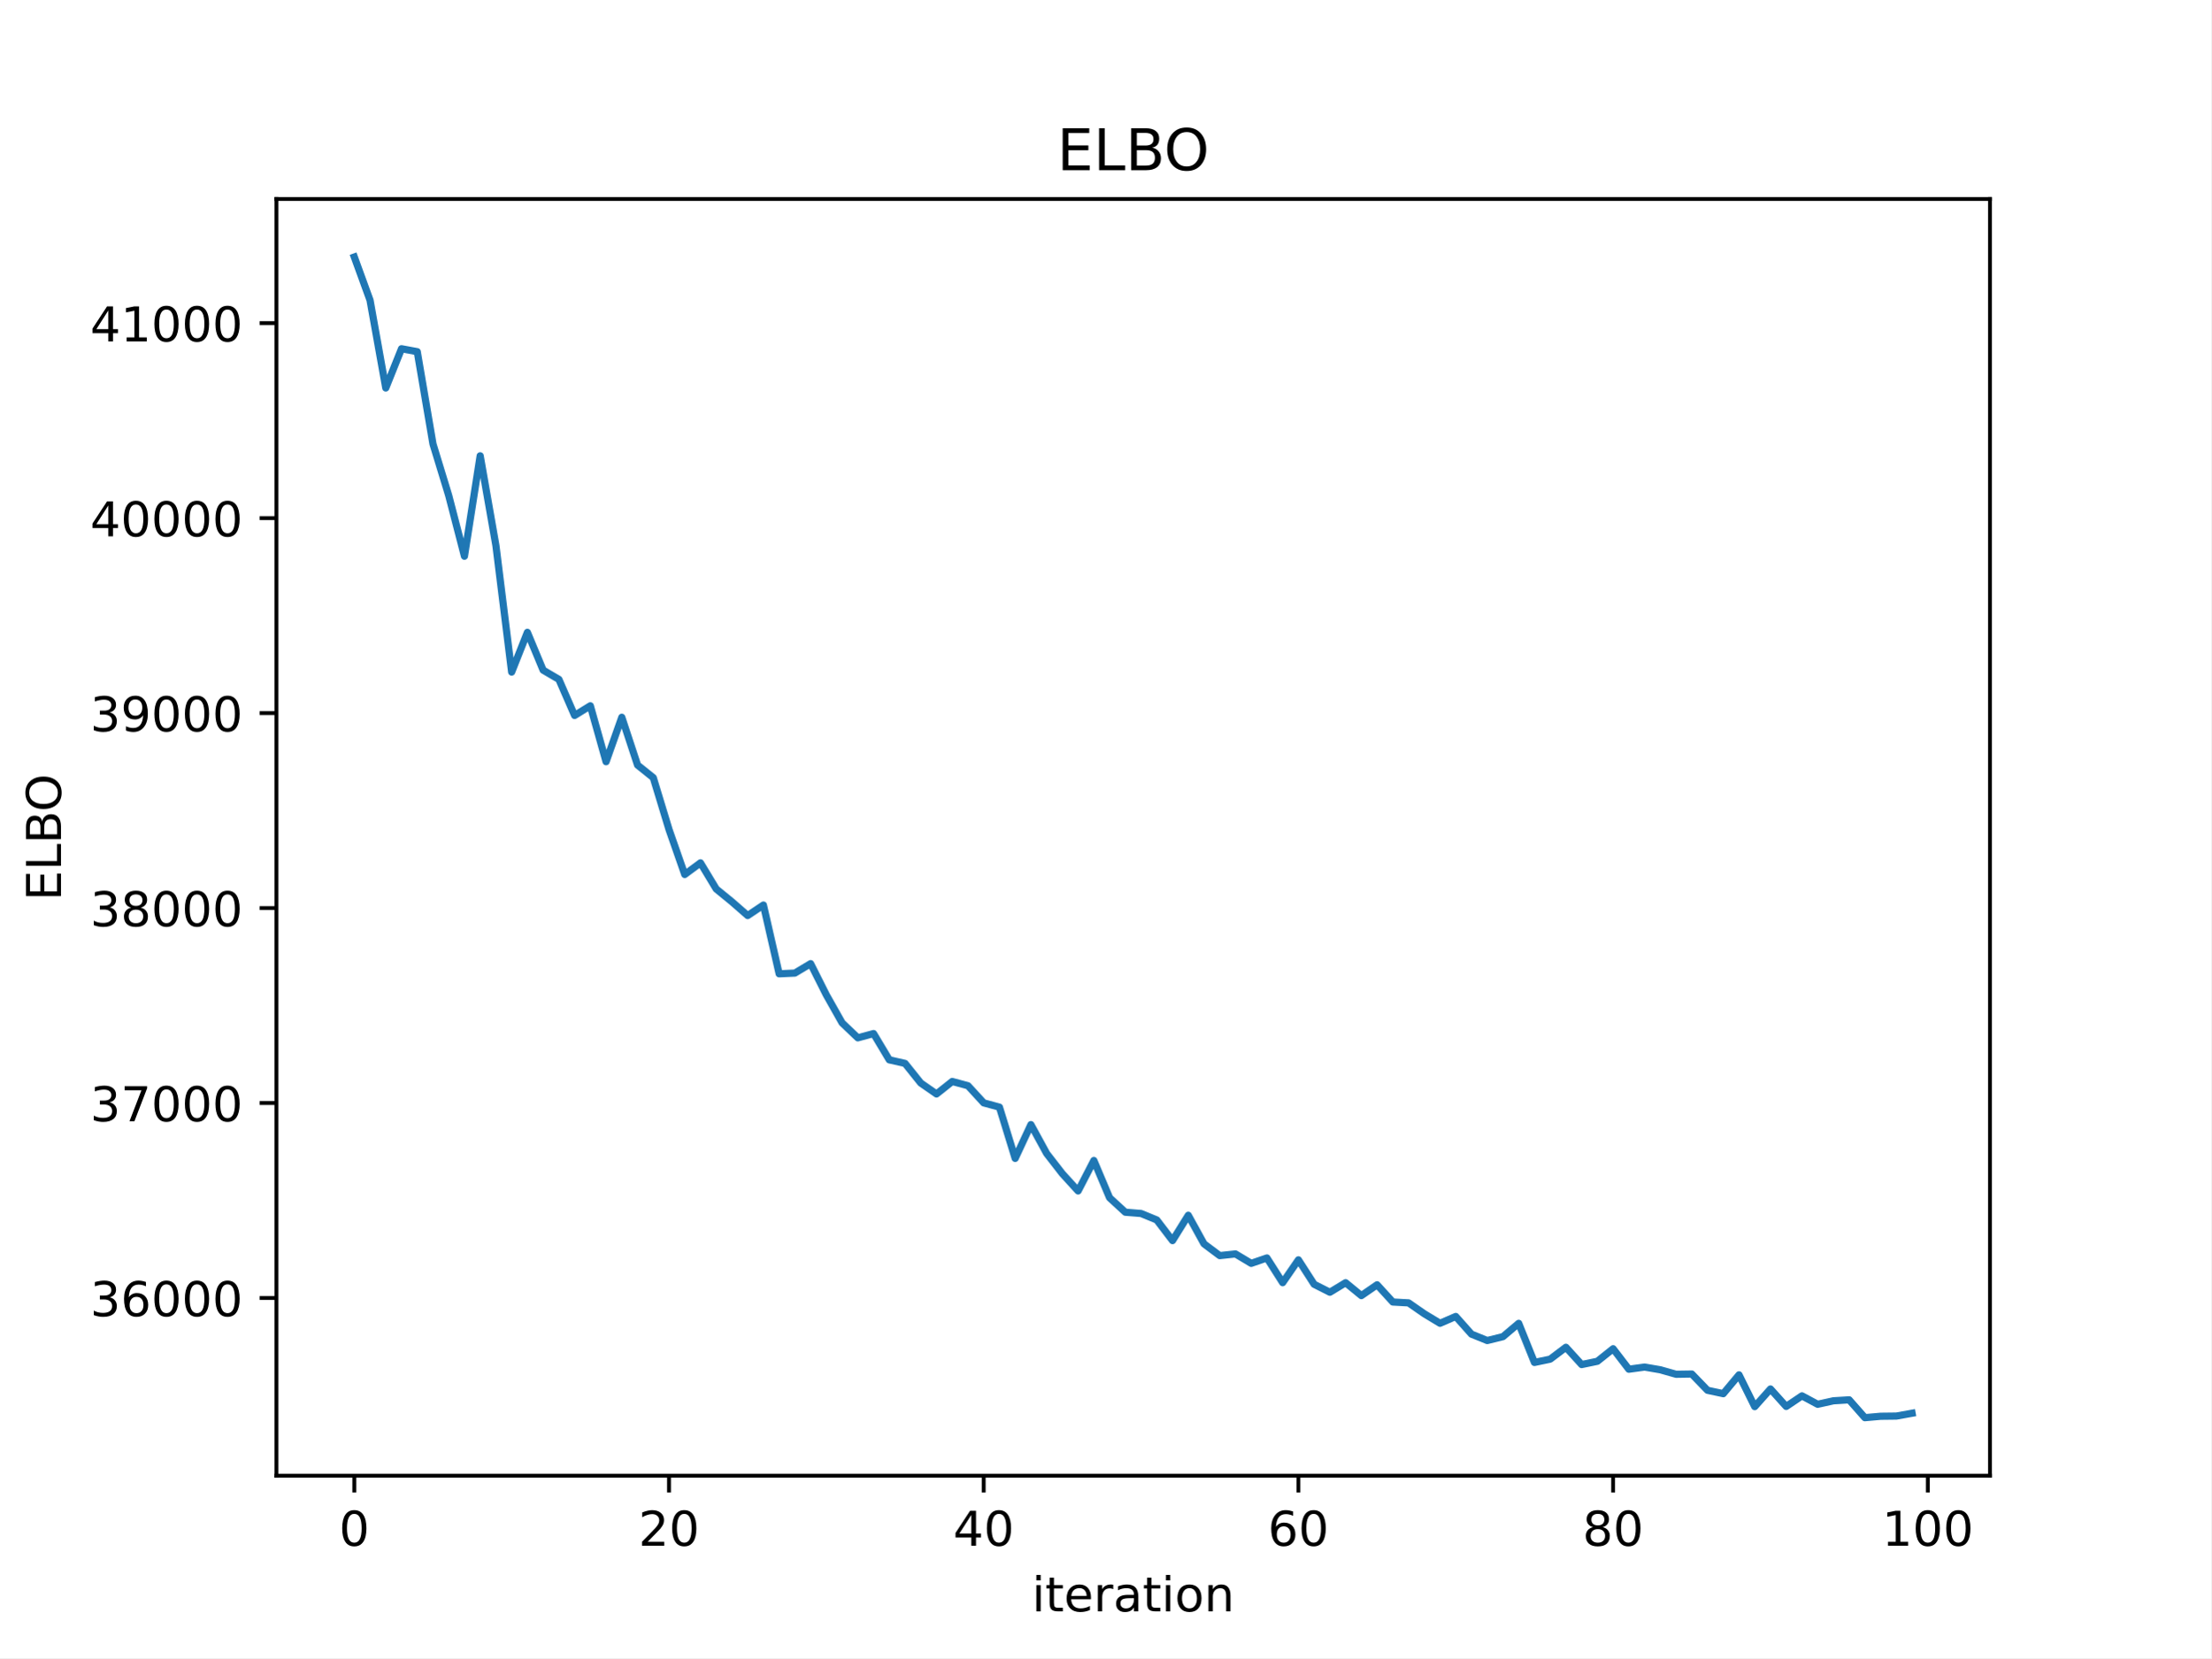
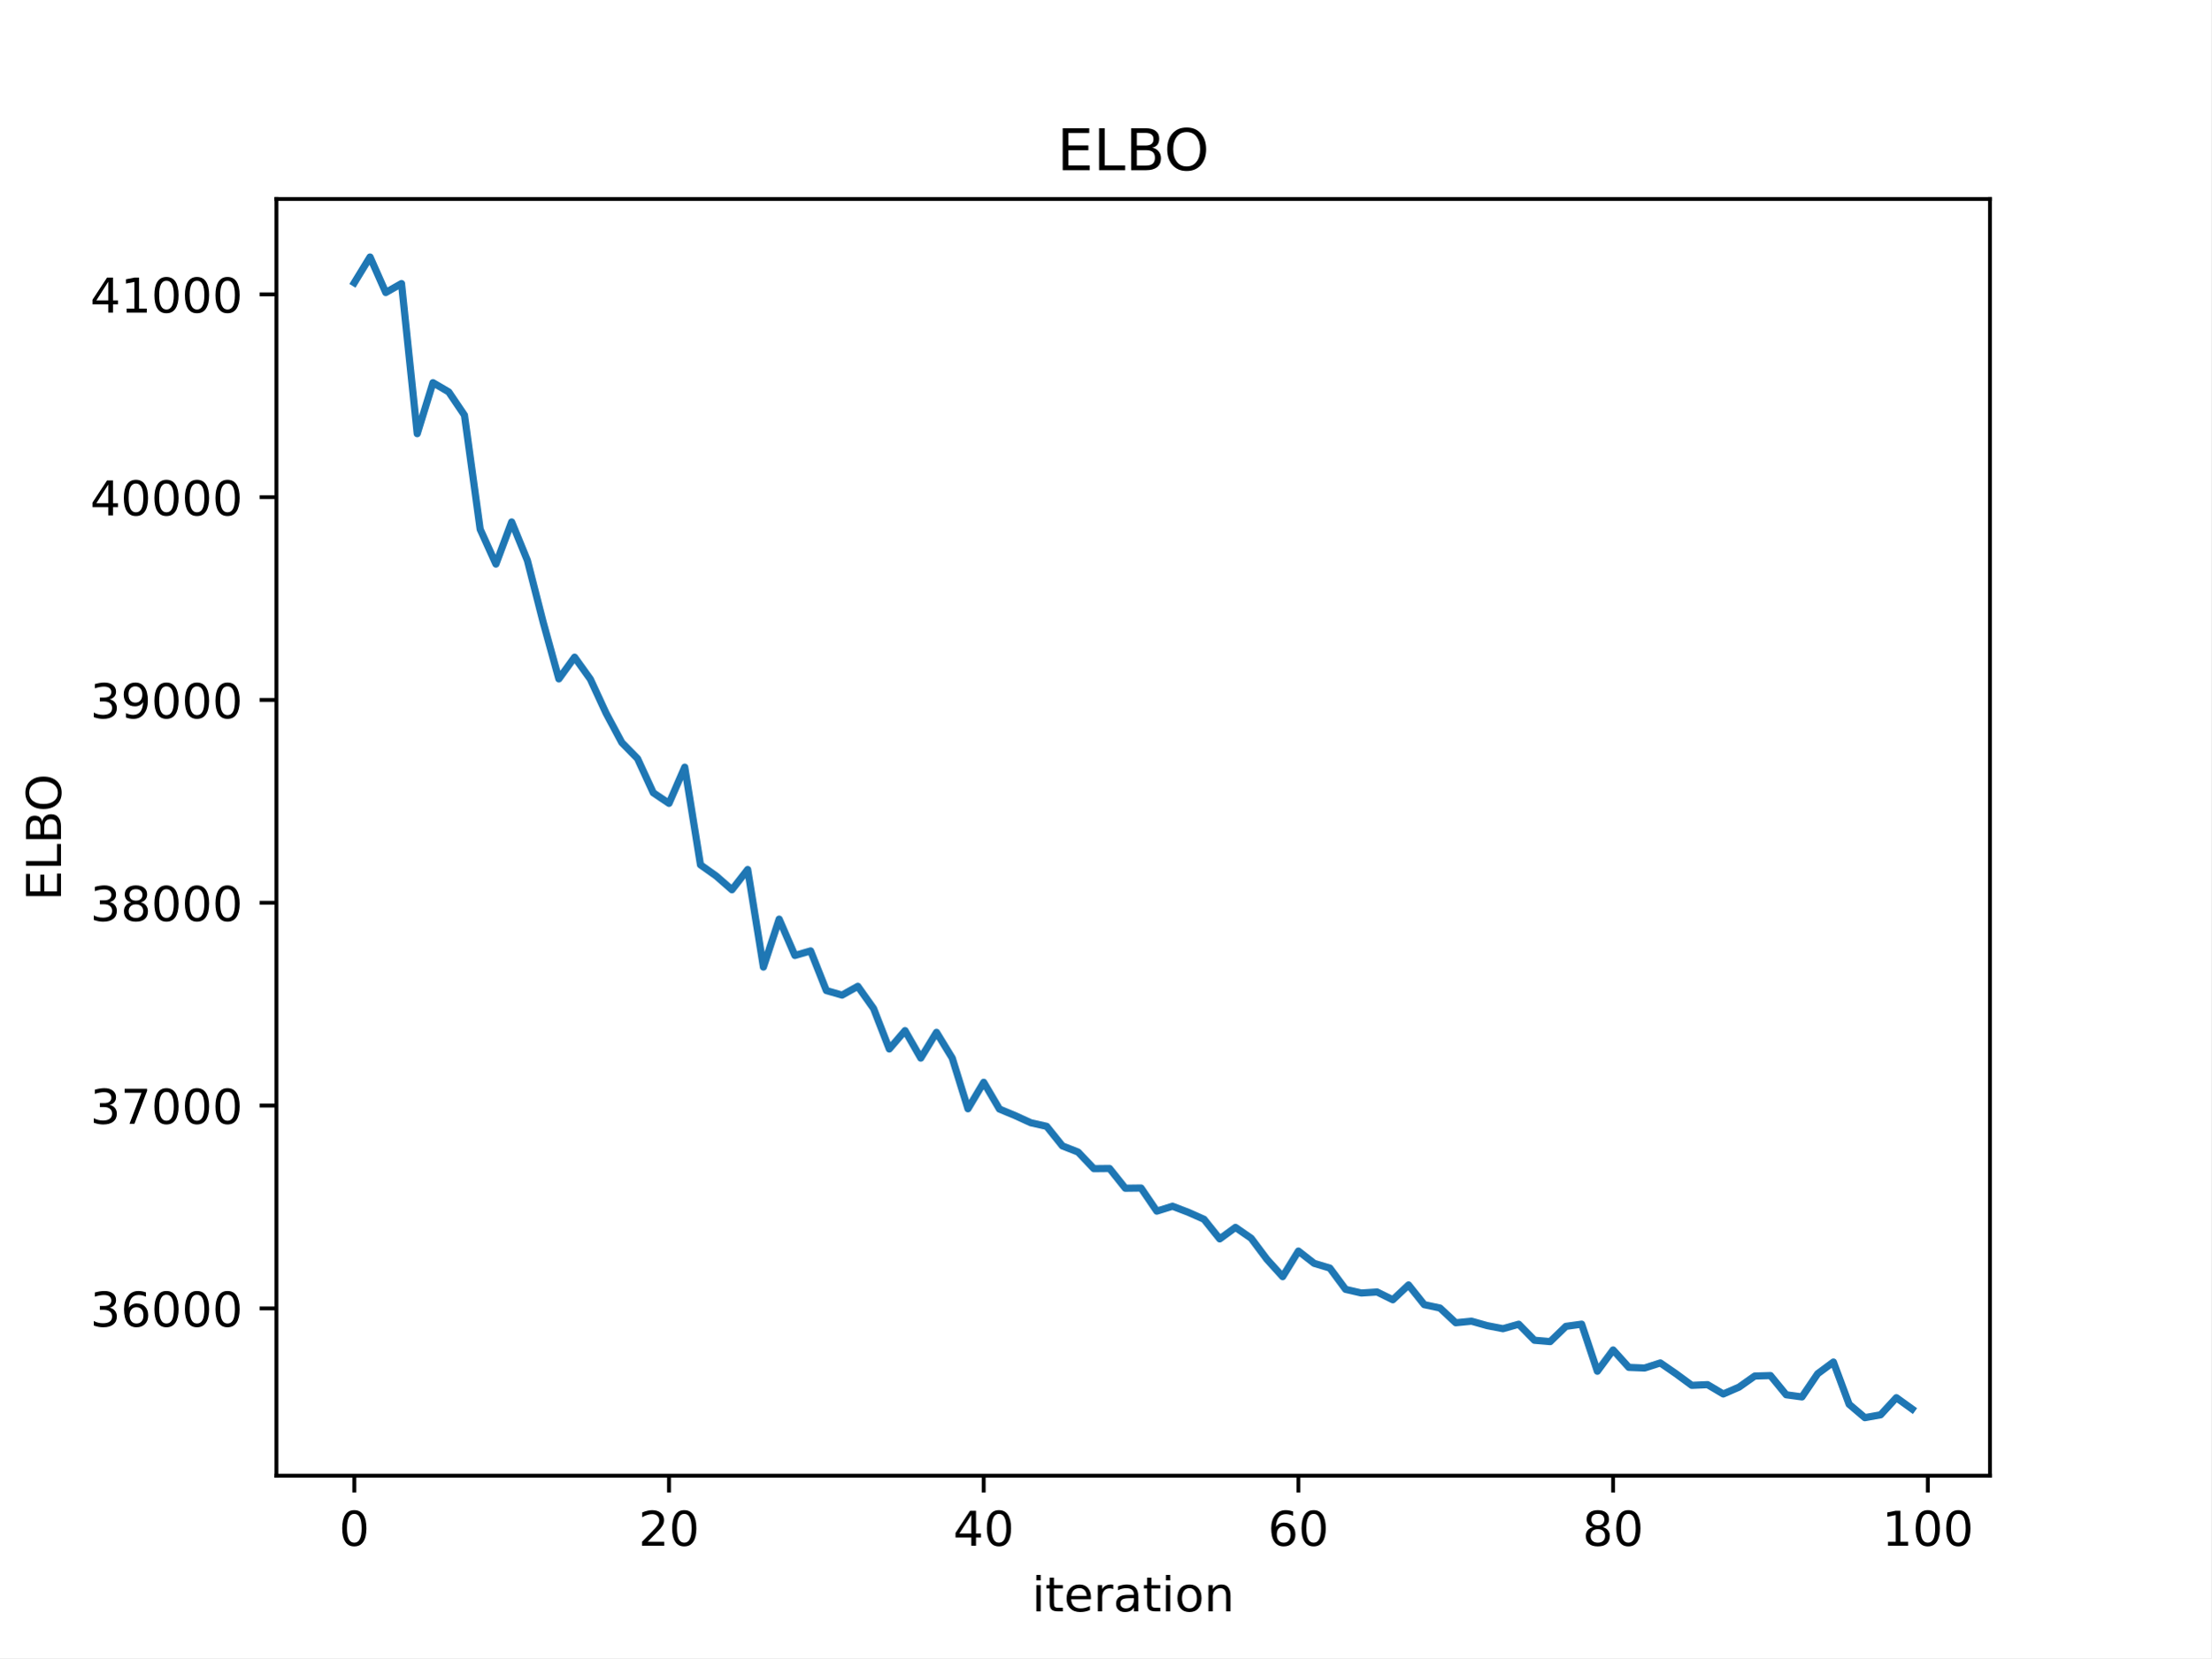
<svg xmlns="http://www.w3.org/2000/svg" xmlns:xlink="http://www.w3.org/1999/xlink" width="460.8pt" height="345.6pt" viewBox="0 0 460.8 345.6" version="1.1">
  <defs>
    <style type="text/css">*{stroke-linejoin: round; stroke-linecap: butt}</style>
  </defs>
  <g id="figure_1">
    <g id="patch_1">
      <path d="M 0 345.6  L 460.8 345.6  L 460.8 0  L 0 0  z " style="fill: #ffffff" />
    </g>
    <g id="axes_1">
      <g id="patch_2">
        <path d="M 57.6 307.584  L 414.72 307.584  L 414.72 41.472  L 57.6 41.472  z " style="fill: #ffffff" />
      </g>
      <g id="matplotlib.axis_1">
        <g id="xtick_1">
          <g id="line2d_1">
            <defs>
-               <path id="mf39495b413" d="M 0 0  L 0 3.5  " style="stroke: #000000; stroke-width: 0.8" />
-             </defs>
-             <g>
-               <use xlink:href="#mf39495b413" x="73.833" y="307.584" style="stroke: #000000; stroke-width: 0.8" />
+               <path id="m3a7b2db51e" d="M 0 0  L 0 3.5  " style="stroke: #000000; stroke-width: 0.8" />
+             </defs>
+             <g>
+               <use xlink:href="#m3a7b2db51e" x="73.833" y="307.584" style="stroke: #000000; stroke-width: 0.8" />
            </g>
          </g>
          <g id="text_1">
            <g transform="translate(70.65148 322.1824) scale(0.1 -0.1)">
              <defs>
                <path id="DejaVuSans-30" d="M 2034 4250  Q 1547 4250 1301 3770  Q 1056 3291 1056 2328  Q 1056 1369 1301 889  Q 1547 409 2034 409  Q 2525 409 2770 889  Q 3016 1369 3016 2328  Q 3016 3291 2770 3770  Q 2525 4250 2034 4250  z M 2034 4750  Q 2819 4750 3233 4129  Q 3647 3509 3647 2328  Q 3647 1150 3233 529  Q 2819 -91 2034 -91  Q 1250 -91 836 529  Q 422 1150 422 2328  Q 422 3509 836 4129  Q 1250 4750 2034 4750  z " transform="scale(0.015625)" />
              </defs>
              <use xlink:href="#DejaVuSans-30" />
            </g>
          </g>
        </g>
        <g id="xtick_2">
          <g id="line2d_2">
            <g>
-               <use xlink:href="#mf39495b413" x="139.42" y="307.584" style="stroke: #000000; stroke-width: 0.8" />
+               <use xlink:href="#m3a7b2db51e" x="139.42" y="307.584" style="stroke: #000000; stroke-width: 0.8" />
            </g>
          </g>
          <g id="text_2">
            <g transform="translate(133.057 322.1824) scale(0.1 -0.1)">
              <defs>
                <path id="DejaVuSans-32" d="M 1228 531  L 3431 531  L 3431 0  L 469 0  L 469 531  Q 828 903 1448 1529  Q 2069 2156 2228 2338  Q 2531 2678 2651 2914  Q 2772 3150 2772 3378  Q 2772 3750 2511 3984  Q 2250 4219 1831 4219  Q 1534 4219 1204 4116  Q 875 4013 500 3803  L 500 4441  Q 881 4594 1212 4672  Q 1544 4750 1819 4750  Q 2544 4750 2975 4387  Q 3406 4025 3406 3419  Q 3406 3131 3298 2873  Q 3191 2616 2906 2266  Q 2828 2175 2409 1742  Q 1991 1309 1228 531  z " transform="scale(0.015625)" />
              </defs>
              <use xlink:href="#DejaVuSans-32" />
              <use xlink:href="#DejaVuSans-30" transform="translate(63.62305 0)" />
            </g>
          </g>
        </g>
        <g id="xtick_3">
          <g id="line2d_3">
            <g>
-               <use xlink:href="#mf39495b413" x="205.006" y="307.584" style="stroke: #000000; stroke-width: 0.8" />
+               <use xlink:href="#m3a7b2db51e" x="205.006" y="307.584" style="stroke: #000000; stroke-width: 0.8" />
            </g>
          </g>
          <g id="text_3">
            <g transform="translate(198.6438 322.1824) scale(0.1 -0.1)">
              <defs>
                <path id="DejaVuSans-34" d="M 2419 4116  L 825 1625  L 2419 1625  L 2419 4116  z M 2253 4666  L 3047 4666  L 3047 1625  L 3713 1625  L 3713 1100  L 3047 1100  L 3047 0  L 2419 0  L 2419 1100  L 313 1100  L 313 1709  L 2253 4666  z " transform="scale(0.015625)" />
              </defs>
              <use xlink:href="#DejaVuSans-34" />
              <use xlink:href="#DejaVuSans-30" transform="translate(63.62305 0)" />
            </g>
          </g>
        </g>
        <g id="xtick_4">
          <g id="line2d_4">
            <g>
-               <use xlink:href="#mf39495b413" x="270.593" y="307.584" style="stroke: #000000; stroke-width: 0.8" />
+               <use xlink:href="#m3a7b2db51e" x="270.593" y="307.584" style="stroke: #000000; stroke-width: 0.8" />
            </g>
          </g>
          <g id="text_4">
            <g transform="translate(264.2306 322.1824) scale(0.1 -0.1)">
              <defs>
                <path id="DejaVuSans-36" d="M 2113 2584  Q 1688 2584 1439 2293  Q 1191 2003 1191 1497  Q 1191 994 1439 701  Q 1688 409 2113 409  Q 2538 409 2786 701  Q 3034 994 3034 1497  Q 3034 2003 2786 2293  Q 2538 2584 2113 2584  z M 3366 4563  L 3366 3988  Q 3128 4100 2886 4159  Q 2644 4219 2406 4219  Q 1781 4219 1451 3797  Q 1122 3375 1075 2522  Q 1259 2794 1537 2939  Q 1816 3084 2150 3084  Q 2853 3084 3261 2657  Q 3669 2231 3669 1497  Q 3669 778 3244 343  Q 2819 -91 2113 -91  Q 1303 -91 875 529  Q 447 1150 447 2328  Q 447 3434 972 4092  Q 1497 4750 2381 4750  Q 2619 4750 2861 4703  Q 3103 4656 3366 4563  z " transform="scale(0.015625)" />
              </defs>
              <use xlink:href="#DejaVuSans-36" />
              <use xlink:href="#DejaVuSans-30" transform="translate(63.62305 0)" />
            </g>
          </g>
        </g>
        <g id="xtick_5">
          <g id="line2d_5">
            <g>
-               <use xlink:href="#mf39495b413" x="336.18" y="307.584" style="stroke: #000000; stroke-width: 0.8" />
+               <use xlink:href="#m3a7b2db51e" x="336.18" y="307.584" style="stroke: #000000; stroke-width: 0.8" />
            </g>
          </g>
          <g id="text_5">
            <g transform="translate(329.8173 322.1824) scale(0.1 -0.1)">
              <defs>
                <path id="DejaVuSans-38" d="M 2034 2216  Q 1584 2216 1326 1975  Q 1069 1734 1069 1313  Q 1069 891 1326 650  Q 1584 409 2034 409  Q 2484 409 2743 651  Q 3003 894 3003 1313  Q 3003 1734 2745 1975  Q 2488 2216 2034 2216  z M 1403 2484  Q 997 2584 770 2862  Q 544 3141 544 3541  Q 544 4100 942 4425  Q 1341 4750 2034 4750  Q 2731 4750 3128 4425  Q 3525 4100 3525 3541  Q 3525 3141 3298 2862  Q 3072 2584 2669 2484  Q 3125 2378 3379 2068  Q 3634 1759 3634 1313  Q 3634 634 3220 271  Q 2806 -91 2034 -91  Q 1263 -91 848 271  Q 434 634 434 1313  Q 434 1759 690 2068  Q 947 2378 1403 2484  z M 1172 3481  Q 1172 3119 1398 2916  Q 1625 2713 2034 2713  Q 2441 2713 2670 2916  Q 2900 3119 2900 3481  Q 2900 3844 2670 4047  Q 2441 4250 2034 4250  Q 1625 4250 1398 4047  Q 1172 3844 1172 3481  z " transform="scale(0.015625)" />
              </defs>
              <use xlink:href="#DejaVuSans-38" />
              <use xlink:href="#DejaVuSans-30" transform="translate(63.62305 0)" />
            </g>
          </g>
        </g>
        <g id="xtick_6">
          <g id="line2d_6">
            <g>
-               <use xlink:href="#mf39495b413" x="401.767" y="307.584" style="stroke: #000000; stroke-width: 0.8" />
+               <use xlink:href="#m3a7b2db51e" x="401.767" y="307.584" style="stroke: #000000; stroke-width: 0.8" />
            </g>
          </g>
          <g id="text_6">
            <g transform="translate(392.2229 322.1824) scale(0.1 -0.1)">
              <defs>
                <path id="DejaVuSans-31" d="M 794 531  L 1825 531  L 1825 4091  L 703 3866  L 703 4441  L 1819 4666  L 2450 4666  L 2450 531  L 3481 531  L 3481 0  L 794 0  L 794 531  z " transform="scale(0.015625)" />
              </defs>
              <use xlink:href="#DejaVuSans-31" />
              <use xlink:href="#DejaVuSans-30" transform="translate(63.62305 0)" />
              <use xlink:href="#DejaVuSans-30" transform="translate(127.2461 0)" />
            </g>
          </g>
        </g>
        <g id="text_7">
          <g transform="translate(215.0373 335.8606) scale(0.1 -0.1)">
            <defs>
              <path id="DejaVuSans-69" d="M 603 3500  L 1178 3500  L 1178 0  L 603 0  L 603 3500  z M 603 4863  L 1178 4863  L 1178 4134  L 603 4134  L 603 4863  z " transform="scale(0.015625)" />
              <path id="DejaVuSans-74" d="M 1172 4494  L 1172 3500  L 2356 3500  L 2356 3053  L 1172 3053  L 1172 1153  Q 1172 725 1289 603  Q 1406 481 1766 481  L 2356 481  L 2356 0  L 1766 0  Q 1100 0 847 248  Q 594 497 594 1153  L 594 3053  L 172 3053  L 172 3500  L 594 3500  L 594 4494  L 1172 4494  z " transform="scale(0.015625)" />
              <path id="DejaVuSans-65" d="M 3597 1894  L 3597 1613  L 953 1613  Q 991 1019 1311 708  Q 1631 397 2203 397  Q 2534 397 2845 478  Q 3156 559 3463 722  L 3463 178  Q 3153 47 2828 -22  Q 2503 -91 2169 -91  Q 1331 -91 842 396  Q 353 884 353 1716  Q 353 2575 817 3079  Q 1281 3584 2069 3584  Q 2775 3584 3186 3129  Q 3597 2675 3597 1894  z M 3022 2063  Q 3016 2534 2758 2815  Q 2500 3097 2075 3097  Q 1594 3097 1305 2825  Q 1016 2553 972 2059  L 3022 2063  z " transform="scale(0.015625)" />
              <path id="DejaVuSans-72" d="M 2631 2963  Q 2534 3019 2420 3045  Q 2306 3072 2169 3072  Q 1681 3072 1420 2755  Q 1159 2438 1159 1844  L 1159 0  L 581 0  L 581 3500  L 1159 3500  L 1159 2956  Q 1341 3275 1631 3429  Q 1922 3584 2338 3584  Q 2397 3584 2469 3576  Q 2541 3569 2628 3553  L 2631 2963  z " transform="scale(0.015625)" />
              <path id="DejaVuSans-61" d="M 2194 1759  Q 1497 1759 1228 1600  Q 959 1441 959 1056  Q 959 750 1161 570  Q 1363 391 1709 391  Q 2188 391 2477 730  Q 2766 1069 2766 1631  L 2766 1759  L 2194 1759  z M 3341 1997  L 3341 0  L 2766 0  L 2766 531  Q 2569 213 2275 61  Q 1981 -91 1556 -91  Q 1019 -91 701 211  Q 384 513 384 1019  Q 384 1609 779 1909  Q 1175 2209 1959 2209  L 2766 2209  L 2766 2266  Q 2766 2663 2505 2880  Q 2244 3097 1772 3097  Q 1472 3097 1187 3025  Q 903 2953 641 2809  L 641 3341  Q 956 3463 1253 3523  Q 1550 3584 1831 3584  Q 2591 3584 2966 3190  Q 3341 2797 3341 1997  z " transform="scale(0.015625)" />
              <path id="DejaVuSans-6f" d="M 1959 3097  Q 1497 3097 1228 2736  Q 959 2375 959 1747  Q 959 1119 1226 758  Q 1494 397 1959 397  Q 2419 397 2687 759  Q 2956 1122 2956 1747  Q 2956 2369 2687 2733  Q 2419 3097 1959 3097  z M 1959 3584  Q 2709 3584 3137 3096  Q 3566 2609 3566 1747  Q 3566 888 3137 398  Q 2709 -91 1959 -91  Q 1206 -91 779 398  Q 353 888 353 1747  Q 353 2609 779 3096  Q 1206 3584 1959 3584  z " transform="scale(0.015625)" />
              <path id="DejaVuSans-6e" d="M 3513 2113  L 3513 0  L 2938 0  L 2938 2094  Q 2938 2591 2744 2837  Q 2550 3084 2163 3084  Q 1697 3084 1428 2787  Q 1159 2491 1159 1978  L 1159 0  L 581 0  L 581 3500  L 1159 3500  L 1159 2956  Q 1366 3272 1645 3428  Q 1925 3584 2291 3584  Q 2894 3584 3203 3211  Q 3513 2838 3513 2113  z " transform="scale(0.015625)" />
            </defs>
            <use xlink:href="#DejaVuSans-69" />
            <use xlink:href="#DejaVuSans-74" transform="translate(27.7832 0)" />
            <use xlink:href="#DejaVuSans-65" transform="translate(66.99219 0)" />
            <use xlink:href="#DejaVuSans-72" transform="translate(128.5156 0)" />
            <use xlink:href="#DejaVuSans-61" transform="translate(169.6289 0)" />
            <use xlink:href="#DejaVuSans-74" transform="translate(230.9082 0)" />
            <use xlink:href="#DejaVuSans-69" transform="translate(270.1172 0)" />
            <use xlink:href="#DejaVuSans-6f" transform="translate(297.9004 0)" />
            <use xlink:href="#DejaVuSans-6e" transform="translate(359.082 0)" />
          </g>
        </g>
      </g>
      <g id="matplotlib.axis_2">
        <g id="ytick_1">
          <g id="line2d_7">
            <defs>
-               <path id="m2254ba3e0c" d="M 0 0  L -3.5 0  " style="stroke: #000000; stroke-width: 0.8" />
-             </defs>
-             <g>
-               <use xlink:href="#m2254ba3e0c" x="57.6" y="270.541" style="stroke: #000000; stroke-width: 0.8" />
+               <path id="m670ace8c9c" d="M 0 0  L -3.5 0  " style="stroke: #000000; stroke-width: 0.8" />
+             </defs>
+             <g>
+               <use xlink:href="#m670ace8c9c" x="57.6" y="272.709" style="stroke: #000000; stroke-width: 0.8" />
            </g>
          </g>
          <g id="text_8">
-             <g transform="translate(18.7875 274.3403) scale(0.1 -0.1)">
+             <g transform="translate(18.7875 276.5078) scale(0.1 -0.1)">
              <defs>
                <path id="DejaVuSans-33" d="M 2597 2516  Q 3050 2419 3304 2112  Q 3559 1806 3559 1356  Q 3559 666 3084 287  Q 2609 -91 1734 -91  Q 1441 -91 1130 -33  Q 819 25 488 141  L 488 750  Q 750 597 1062 519  Q 1375 441 1716 441  Q 2309 441 2620 675  Q 2931 909 2931 1356  Q 2931 1769 2642 2001  Q 2353 2234 1838 2234  L 1294 2234  L 1294 2753  L 1863 2753  Q 2328 2753 2575 2939  Q 2822 3125 2822 3475  Q 2822 3834 2567 4026  Q 2313 4219 1838 4219  Q 1578 4219 1281 4162  Q 984 4106 628 3988  L 628 4550  Q 988 4650 1302 4700  Q 1616 4750 1894 4750  Q 2613 4750 3031 4423  Q 3450 4097 3450 3541  Q 3450 3153 3228 2886  Q 3006 2619 2597 2516  z " transform="scale(0.015625)" />
              </defs>
              <use xlink:href="#DejaVuSans-33" />
              <use xlink:href="#DejaVuSans-36" transform="translate(63.62305 0)" />
              <use xlink:href="#DejaVuSans-30" transform="translate(127.2461 0)" />
              <use xlink:href="#DejaVuSans-30" transform="translate(190.8691 0)" />
              <use xlink:href="#DejaVuSans-30" transform="translate(254.4922 0)" />
            </g>
          </g>
        </g>
        <g id="ytick_2">
          <g id="line2d_8">
            <g>
-               <use xlink:href="#m2254ba3e0c" x="57.6" y="229.903" style="stroke: #000000; stroke-width: 0.8" />
+               <use xlink:href="#m670ace8c9c" x="57.6" y="230.437" style="stroke: #000000; stroke-width: 0.8" />
            </g>
          </g>
          <g id="text_9">
-             <g transform="translate(18.7875 233.702) scale(0.1 -0.1)">
+             <g transform="translate(18.7875 234.2358) scale(0.1 -0.1)">
              <defs>
                <path id="DejaVuSans-37" d="M 525 4666  L 3525 4666  L 3525 4397  L 1831 0  L 1172 0  L 2766 4134  L 525 4134  L 525 4666  z " transform="scale(0.015625)" />
              </defs>
              <use xlink:href="#DejaVuSans-33" />
              <use xlink:href="#DejaVuSans-37" transform="translate(63.62305 0)" />
              <use xlink:href="#DejaVuSans-30" transform="translate(127.2461 0)" />
              <use xlink:href="#DejaVuSans-30" transform="translate(190.8691 0)" />
              <use xlink:href="#DejaVuSans-30" transform="translate(254.4922 0)" />
            </g>
          </g>
        </g>
        <g id="ytick_3">
          <g id="line2d_9">
            <g>
-               <use xlink:href="#m2254ba3e0c" x="57.6" y="189.264" style="stroke: #000000; stroke-width: 0.8" />
+               <use xlink:href="#m670ace8c9c" x="57.6" y="188.164" style="stroke: #000000; stroke-width: 0.8" />
            </g>
          </g>
          <g id="text_10">
-             <g transform="translate(18.7875 193.0636) scale(0.1 -0.1)">
+             <g transform="translate(18.7875 191.9637) scale(0.1 -0.1)">
              <use xlink:href="#DejaVuSans-33" />
              <use xlink:href="#DejaVuSans-38" transform="translate(63.62305 0)" />
              <use xlink:href="#DejaVuSans-30" transform="translate(127.2461 0)" />
              <use xlink:href="#DejaVuSans-30" transform="translate(190.8691 0)" />
              <use xlink:href="#DejaVuSans-30" transform="translate(254.4922 0)" />
            </g>
          </g>
        </g>
        <g id="ytick_4">
          <g id="line2d_10">
            <g>
-               <use xlink:href="#m2254ba3e0c" x="57.6" y="148.626" style="stroke: #000000; stroke-width: 0.8" />
+               <use xlink:href="#m670ace8c9c" x="57.6" y="145.892" style="stroke: #000000; stroke-width: 0.8" />
            </g>
          </g>
          <g id="text_11">
-             <g transform="translate(18.7875 152.4253) scale(0.1 -0.1)">
+             <g transform="translate(18.7875 149.6916) scale(0.1 -0.1)">
              <defs>
                <path id="DejaVuSans-39" d="M 703 97  L 703 672  Q 941 559 1184 500  Q 1428 441 1663 441  Q 2288 441 2617 861  Q 2947 1281 2994 2138  Q 2813 1869 2534 1725  Q 2256 1581 1919 1581  Q 1219 1581 811 2004  Q 403 2428 403 3163  Q 403 3881 828 4315  Q 1253 4750 1959 4750  Q 2769 4750 3195 4129  Q 3622 3509 3622 2328  Q 3622 1225 3098 567  Q 2575 -91 1691 -91  Q 1453 -91 1209 -44  Q 966 3 703 97  z M 1959 2075  Q 2384 2075 2632 2365  Q 2881 2656 2881 3163  Q 2881 3666 2632 3958  Q 2384 4250 1959 4250  Q 1534 4250 1286 3958  Q 1038 3666 1038 3163  Q 1038 2656 1286 2365  Q 1534 2075 1959 2075  z " transform="scale(0.015625)" />
              </defs>
              <use xlink:href="#DejaVuSans-33" />
              <use xlink:href="#DejaVuSans-39" transform="translate(63.62305 0)" />
              <use xlink:href="#DejaVuSans-30" transform="translate(127.2461 0)" />
              <use xlink:href="#DejaVuSans-30" transform="translate(190.8691 0)" />
              <use xlink:href="#DejaVuSans-30" transform="translate(254.4922 0)" />
            </g>
          </g>
        </g>
        <g id="ytick_5">
          <g id="line2d_11">
            <g>
-               <use xlink:href="#m2254ba3e0c" x="57.6" y="107.988" style="stroke: #000000; stroke-width: 0.8" />
+               <use xlink:href="#m670ace8c9c" x="57.6" y="103.62" style="stroke: #000000; stroke-width: 0.8" />
            </g>
          </g>
          <g id="text_12">
-             <g transform="translate(18.7875 111.7869) scale(0.1 -0.1)">
+             <g transform="translate(18.7875 107.4195) scale(0.1 -0.1)">
              <use xlink:href="#DejaVuSans-34" />
              <use xlink:href="#DejaVuSans-30" transform="translate(63.62305 0)" />
              <use xlink:href="#DejaVuSans-30" transform="translate(127.2461 0)" />
              <use xlink:href="#DejaVuSans-30" transform="translate(190.8691 0)" />
              <use xlink:href="#DejaVuSans-30" transform="translate(254.4922 0)" />
            </g>
          </g>
        </g>
        <g id="ytick_6">
          <g id="line2d_12">
            <g>
-               <use xlink:href="#m2254ba3e0c" x="57.6" y="67.349" style="stroke: #000000; stroke-width: 0.8" />
+               <use xlink:href="#m670ace8c9c" x="57.6" y="61.348" style="stroke: #000000; stroke-width: 0.8" />
            </g>
          </g>
          <g id="text_13">
-             <g transform="translate(18.7875 71.14854) scale(0.1 -0.1)">
+             <g transform="translate(18.7875 65.14743) scale(0.1 -0.1)">
              <use xlink:href="#DejaVuSans-34" />
              <use xlink:href="#DejaVuSans-31" transform="translate(63.62305 0)" />
              <use xlink:href="#DejaVuSans-30" transform="translate(127.2461 0)" />
              <use xlink:href="#DejaVuSans-30" transform="translate(190.8691 0)" />
              <use xlink:href="#DejaVuSans-30" transform="translate(254.4922 0)" />
            </g>
          </g>
        </g>
        <g id="text_14">
          <g transform="translate(12.70781 187.7522) rotate(-90) scale(0.1 -0.1)">
            <defs>
              <path id="DejaVuSans-45" d="M 628 4666  L 3578 4666  L 3578 4134  L 1259 4134  L 1259 2753  L 3481 2753  L 3481 2222  L 1259 2222  L 1259 531  L 3634 531  L 3634 0  L 628 0  L 628 4666  z " transform="scale(0.015625)" />
              <path id="DejaVuSans-4c" d="M 628 4666  L 1259 4666  L 1259 531  L 3531 531  L 3531 0  L 628 0  L 628 4666  z " transform="scale(0.015625)" />
              <path id="DejaVuSans-42" d="M 1259 2228  L 1259 519  L 2272 519  Q 2781 519 3026 730  Q 3272 941 3272 1375  Q 3272 1813 3026 2020  Q 2781 2228 2272 2228  L 1259 2228  z M 1259 4147  L 1259 2741  L 2194 2741  Q 2656 2741 2882 2914  Q 3109 3088 3109 3444  Q 3109 3797 2882 3972  Q 2656 4147 2194 4147  L 1259 4147  z M 628 4666  L 2241 4666  Q 2963 4666 3353 4366  Q 3744 4066 3744 3513  Q 3744 3084 3544 2831  Q 3344 2578 2956 2516  Q 3422 2416 3680 2098  Q 3938 1781 3938 1306  Q 3938 681 3513 340  Q 3088 0 2303 0  L 628 0  L 628 4666  z " transform="scale(0.015625)" />
              <path id="DejaVuSans-4f" d="M 2522 4238  Q 1834 4238 1429 3725  Q 1025 3213 1025 2328  Q 1025 1447 1429 934  Q 1834 422 2522 422  Q 3209 422 3611 934  Q 4013 1447 4013 2328  Q 4013 3213 3611 3725  Q 3209 4238 2522 4238  z M 2522 4750  Q 3503 4750 4090 4092  Q 4678 3434 4678 2328  Q 4678 1225 4090 567  Q 3503 -91 2522 -91  Q 1538 -91 948 565  Q 359 1222 359 2328  Q 359 3434 948 4092  Q 1538 4750 2522 4750  z " transform="scale(0.015625)" />
            </defs>
            <use xlink:href="#DejaVuSans-45" />
            <use xlink:href="#DejaVuSans-4c" transform="translate(63.18359 0)" />
            <use xlink:href="#DejaVuSans-42" transform="translate(118.8965 0)" />
            <use xlink:href="#DejaVuSans-4f" transform="translate(185.75 0)" />
          </g>
        </g>
      </g>
      <g id="line2d_13">
-         <path d="M 73.833 53.568  L 77.112 62.579  L 80.391 80.865  L 83.671 72.685  L 86.95 73.293  L 90.229 92.538  L 93.509 103.285  L 96.788 115.929  L 100.067 95.003  L 103.347 113.716  L 106.626 140.079  L 109.905 131.8  L 113.185 139.676  L 116.464 141.596  L 119.743 149.123  L 123.023 147.11  L 126.302 158.766  L 129.581 149.503  L 132.861 159.457  L 136.14 162.09  L 139.42 172.897  L 142.699 182.271  L 145.978 179.845  L 149.258 185.285  L 152.537 187.963  L 155.816 190.831  L 159.096 188.638  L 162.375 202.97  L 165.654 202.819  L 168.934 200.856  L 172.213 207.381  L 175.492 213.195  L 178.772 216.32  L 182.051 215.427  L 185.33 220.909  L 188.61 221.645  L 191.889 225.74  L 195.168 228.019  L 198.448 225.417  L 201.727 226.3  L 205.006 229.874  L 208.286 230.767  L 211.565 241.449  L 214.844 234.405  L 218.124 240.415  L 221.403 244.639  L 224.682 248.234  L 227.962 241.885  L 231.241 249.656  L 234.52 252.667  L 237.8 252.931  L 241.079 254.28  L 244.358 258.581  L 247.638 253.3  L 250.917 259.258  L 254.196 261.711  L 257.476 261.359  L 260.755 263.325  L 264.034 262.197  L 267.314 267.354  L 270.593 262.592  L 273.872 267.687  L 277.152 269.349  L 280.431 267.358  L 283.71 270.047  L 286.99 267.788  L 290.269 271.381  L 293.548 271.56  L 296.828 273.833  L 300.107 275.818  L 303.386 274.392  L 306.666 278.084  L 309.945 279.411  L 313.224 278.601  L 316.504 275.827  L 319.783 283.979  L 323.062 283.292  L 326.342 280.815  L 329.621 284.419  L 332.9 283.736  L 336.18 281.122  L 339.459 285.391  L 342.739 284.942  L 346.018 285.509  L 349.297 286.444  L 352.577 286.394  L 355.856 289.784  L 359.135 290.487  L 362.415 286.565  L 365.694 293.188  L 368.973 289.506  L 372.253 293.151  L 375.532 290.942  L 378.811 292.701  L 382.091 291.969  L 385.37 291.77  L 388.649 295.488  L 391.929 295.194  L 395.208 295.156  L 398.487 294.562  " clip-path="url(#p02aa64cf4b)" style="fill: none; stroke: #1f77b4; stroke-width: 1.5; stroke-linecap: square" />
+         <path d="M 73.833 58.933  L 77.112 53.568  L 80.391 60.968  L 83.671 59.098  L 86.95 90.391  L 90.229 79.76  L 93.509 81.683  L 96.788 86.532  L 100.067 110.317  L 103.347 117.569  L 106.626 108.789  L 109.905 116.815  L 113.185 129.65  L 116.464 141.504  L 119.743 136.975  L 123.023 141.553  L 126.302 148.646  L 129.581 154.769  L 132.861 158.112  L 136.14 165.239  L 139.42 167.446  L 142.699 159.902  L 145.978 180.257  L 149.258 182.588  L 152.537 185.455  L 155.816 181.236  L 159.096 201.569  L 162.375 191.577  L 165.654 199.151  L 168.934 198.2  L 172.213 206.467  L 175.492 207.407  L 178.772 205.578  L 182.051 210.2  L 185.33 218.64  L 188.61 214.819  L 191.889 220.541  L 195.168 215.171  L 198.448 220.538  L 201.727 231.107  L 205.006 225.588  L 208.286 231.164  L 211.565 232.529  L 214.844 234.03  L 218.124 234.76  L 221.403 238.843  L 224.682 240.13  L 227.962 243.59  L 231.241 243.555  L 234.52 247.665  L 237.8 247.623  L 241.079 252.439  L 244.358 251.422  L 247.638 252.679  L 250.917 254.135  L 254.196 258.228  L 257.476 255.83  L 260.755 258.099  L 264.034 262.483  L 267.314 266.099  L 270.593 260.766  L 273.872 263.324  L 277.152 264.314  L 280.431 268.745  L 283.71 269.505  L 286.99 269.293  L 290.269 270.915  L 293.548 267.826  L 296.828 271.938  L 300.107 272.641  L 303.386 275.709  L 306.666 275.379  L 309.945 276.308  L 313.224 276.945  L 316.504 276.008  L 319.783 279.352  L 323.062 279.633  L 326.342 276.455  L 329.621 275.997  L 332.9 285.808  L 336.18 281.377  L 339.459 285.009  L 342.739 285.141  L 346.018 284.078  L 349.297 286.341  L 352.577 288.753  L 355.856 288.603  L 359.135 290.55  L 362.415 289.126  L 365.694 286.812  L 368.973 286.712  L 372.253 290.715  L 375.532 291.167  L 378.811 286.329  L 382.091 283.895  L 385.37 292.702  L 388.649 295.488  L 391.929 294.892  L 395.208 291.325  L 398.487 293.686  " clip-path="url(#p30c0abb501)" style="fill: none; stroke: #1f77b4; stroke-width: 1.5; stroke-linecap: square" />
      </g>
      <g id="patch_3">
        <path d="M 57.6 307.584  L 57.6 41.472  " style="fill: none; stroke: #000000; stroke-width: 0.8; stroke-linejoin: miter; stroke-linecap: square" />
      </g>
      <g id="patch_4">
        <path d="M 414.72 307.584  L 414.72 41.472  " style="fill: none; stroke: #000000; stroke-width: 0.8; stroke-linejoin: miter; stroke-linecap: square" />
      </g>
      <g id="patch_5">
        <path d="M 57.6 307.584  L 414.72 307.584  " style="fill: none; stroke: #000000; stroke-width: 0.8; stroke-linejoin: miter; stroke-linecap: square" />
      </g>
      <g id="patch_6">
        <path d="M 57.6 41.472  L 414.72 41.472  " style="fill: none; stroke: #000000; stroke-width: 0.8; stroke-linejoin: miter; stroke-linecap: square" />
      </g>
      <g id="text_15">
        <g transform="translate(220.2909 35.472) scale(0.12 -0.12)">
          <use xlink:href="#DejaVuSans-45" />
          <use xlink:href="#DejaVuSans-4c" transform="translate(63.18359 0)" />
          <use xlink:href="#DejaVuSans-42" transform="translate(118.8965 0)" />
          <use xlink:href="#DejaVuSans-4f" transform="translate(185.75 0)" />
        </g>
      </g>
    </g>
  </g>
  <defs>
-     <clipPath id="p02aa64cf4b">
+     <clipPath id="p30c0abb501">
      <rect x="57.6" y="41.472" width="357.12" height="266.112" />
    </clipPath>
  </defs>
</svg>
